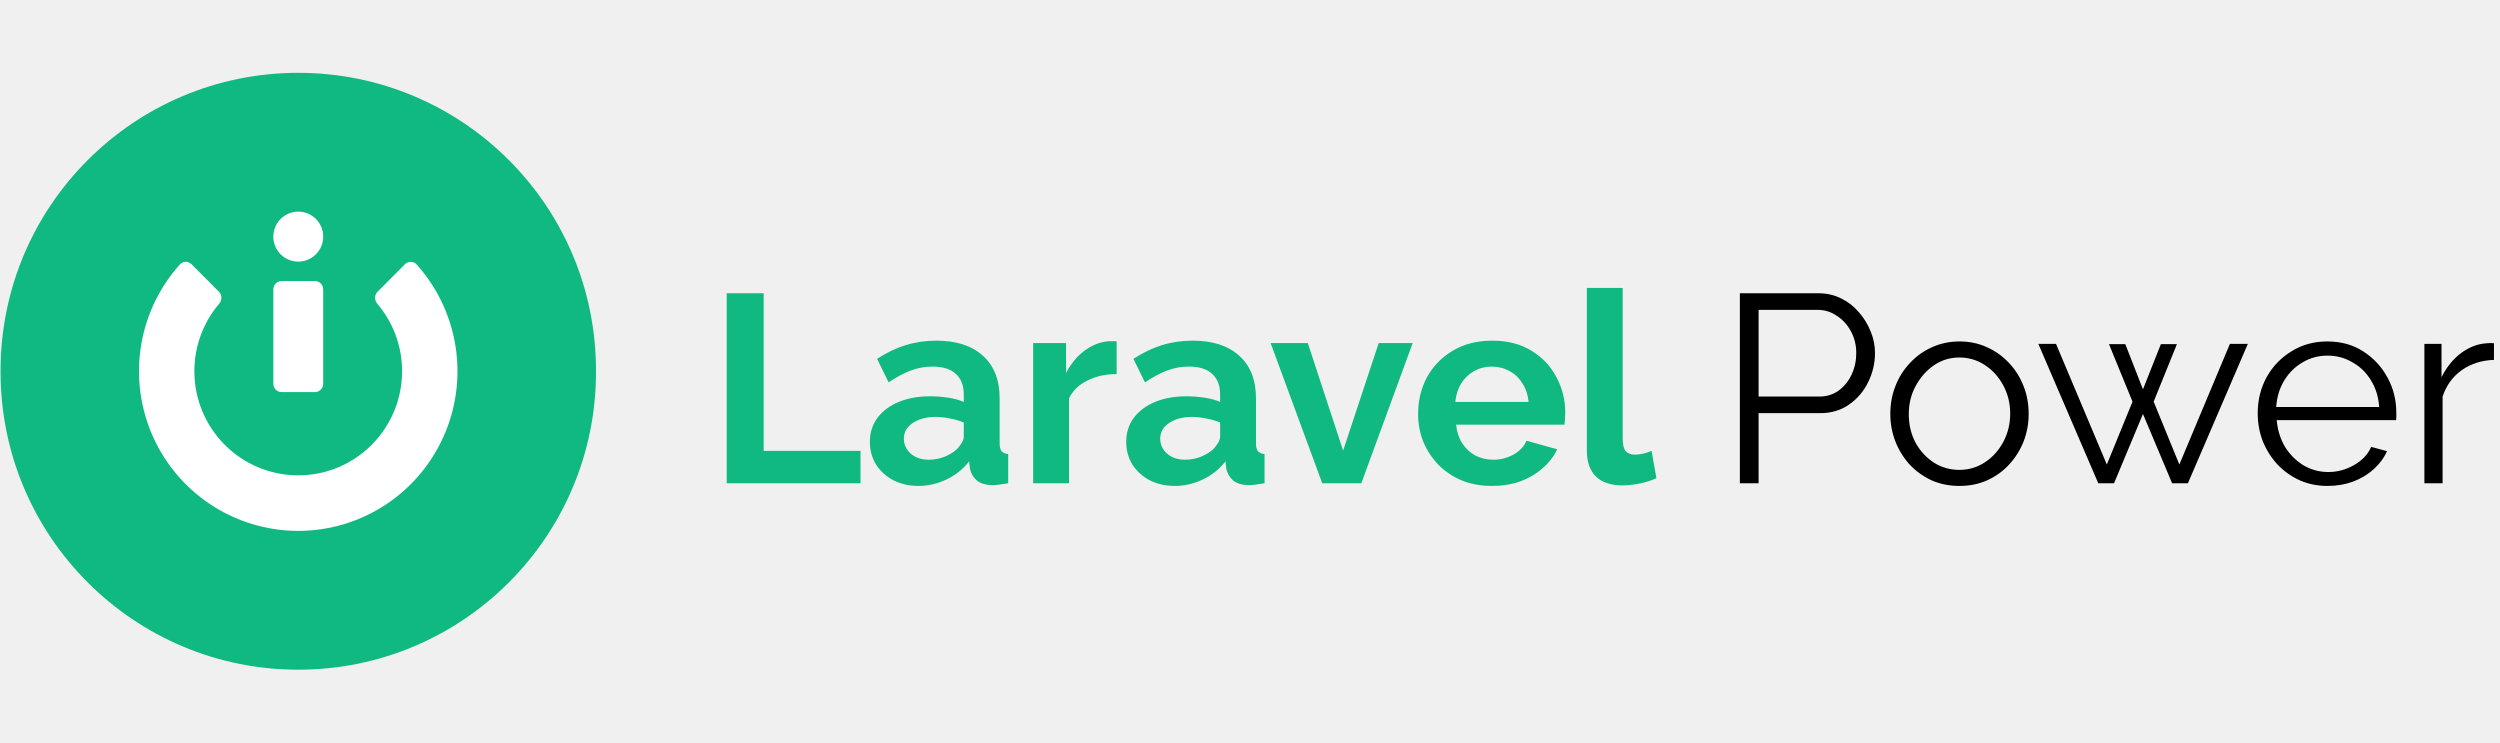
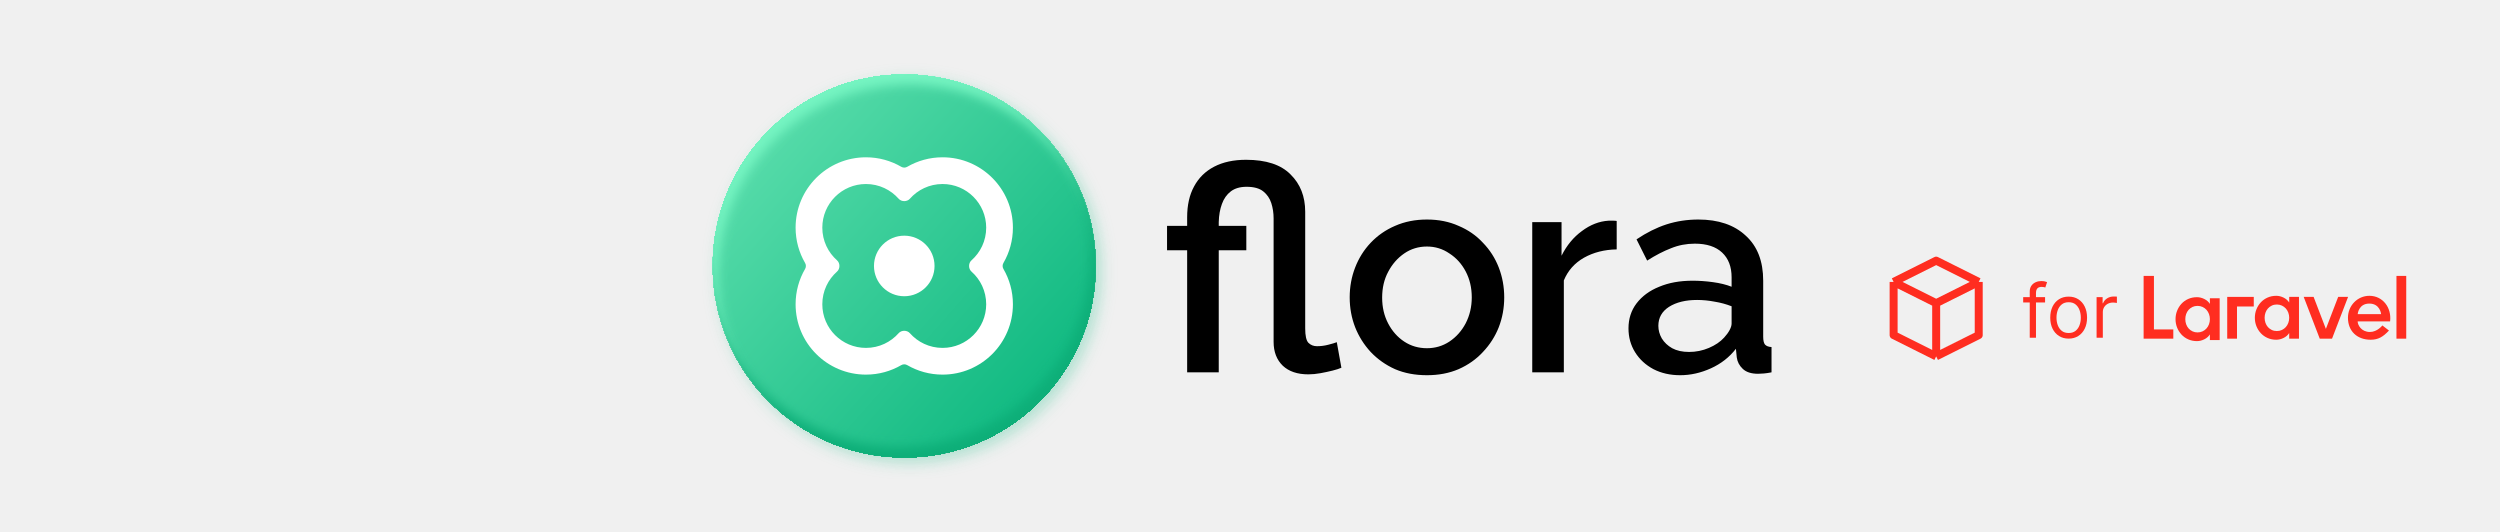
- <svg xmlns="http://www.w3.org/2000/svg" width="367" height="109" viewBox="0 0 367 109" fill="none">
-   <rect x="0.084" y="10.69" width="87.409" height="87.621" rx="43.705" fill="#10B981" />
-   <path fill-rule="evenodd" clip-rule="evenodd" d="M66.709 49.926C65.886 45.782 63.963 41.946 61.153 38.817C60.701 38.314 59.924 38.316 59.447 38.795L55.421 42.83C54.945 43.307 54.95 44.075 55.386 44.588C57.655 47.256 59.025 50.717 59.025 54.498C59.025 62.938 52.199 69.78 43.779 69.78C35.359 69.78 28.533 62.938 28.533 54.498C28.533 50.716 29.904 47.254 32.174 44.586C32.61 44.073 32.614 43.304 32.139 42.828L28.116 38.795C27.638 38.316 26.861 38.314 26.41 38.817C23.599 41.946 21.676 45.782 20.853 49.926C19.951 54.472 20.414 59.184 22.183 63.466C23.953 67.748 26.949 71.408 30.794 73.983C34.638 76.557 39.157 77.932 43.781 77.932C48.405 77.932 52.924 76.557 56.769 73.983C60.613 71.408 63.609 67.748 65.379 63.466C67.148 59.184 67.611 54.472 66.709 49.926Z" fill="white" />
-   <rect x="40.127" y="31.068" width="7.318" height="7.336" rx="3.659" fill="white" />
-   <rect x="40.127" y="41.257" width="7.318" height="16.302" rx="1.221" fill="white" />
-   <path d="M106.682 70.942V43.053H112.103V66.189H126.322V70.942H106.682ZM127.696 64.854C127.696 63.518 128.063 62.353 128.796 61.358C129.555 60.337 130.603 59.551 131.938 59.001C133.274 58.451 134.806 58.176 136.534 58.176C137.398 58.176 138.276 58.242 139.166 58.373C140.056 58.503 140.829 58.713 141.483 59.001V57.901C141.483 56.592 141.091 55.584 140.305 54.877C139.546 54.169 138.407 53.816 136.888 53.816C135.762 53.816 134.688 54.012 133.667 54.405C132.645 54.798 131.572 55.374 130.446 56.133L128.757 52.677C130.118 51.786 131.506 51.119 132.92 50.674C134.361 50.228 135.866 50.006 137.438 50.006C140.371 50.006 142.649 50.739 144.272 52.206C145.922 53.672 146.747 55.767 146.747 58.49V65.05C146.747 65.6 146.839 65.993 147.022 66.228C147.231 66.464 147.559 66.608 148.004 66.661V70.942C147.533 71.021 147.101 71.086 146.708 71.138C146.341 71.191 146.027 71.217 145.765 71.217C144.718 71.217 143.919 70.981 143.369 70.51C142.845 70.039 142.518 69.463 142.387 68.782L142.269 67.721C141.379 68.873 140.266 69.764 138.93 70.392C137.595 71.021 136.233 71.335 134.845 71.335C133.483 71.335 132.253 71.06 131.153 70.51C130.079 69.934 129.228 69.161 128.6 68.192C127.997 67.197 127.696 66.085 127.696 64.854ZM140.501 65.914C140.79 65.6 141.025 65.286 141.208 64.972C141.392 64.657 141.483 64.369 141.483 64.107V62.026C140.855 61.764 140.174 61.567 139.441 61.436C138.708 61.279 138.014 61.201 137.359 61.201C135.997 61.201 134.871 61.502 133.981 62.104C133.117 62.68 132.685 63.453 132.685 64.422C132.685 64.945 132.829 65.443 133.117 65.914C133.405 66.386 133.824 66.765 134.374 67.053C134.924 67.341 135.578 67.486 136.338 67.486C137.123 67.486 137.896 67.341 138.655 67.053C139.415 66.739 140.03 66.359 140.501 65.914ZM163.921 54.916C162.324 54.916 160.896 55.23 159.639 55.859C158.383 56.461 157.479 57.338 156.929 58.49V70.942H151.666V50.359H156.497V54.759C157.23 53.345 158.16 52.232 159.286 51.42C160.412 50.608 161.603 50.163 162.86 50.084C163.149 50.084 163.371 50.084 163.528 50.084C163.685 50.084 163.816 50.097 163.921 50.124V54.916ZM165.327 64.854C165.327 63.518 165.693 62.353 166.427 61.358C167.186 60.337 168.234 59.551 169.569 59.001C170.905 58.451 172.437 58.176 174.165 58.176C175.029 58.176 175.906 58.242 176.797 58.373C177.687 58.503 178.459 58.713 179.114 59.001V57.901C179.114 56.592 178.721 55.584 177.936 54.877C177.176 54.169 176.037 53.816 174.518 53.816C173.392 53.816 172.319 54.012 171.297 54.405C170.276 54.798 169.202 55.374 168.076 56.133L166.387 52.677C167.749 51.786 169.137 51.119 170.551 50.674C171.991 50.228 173.497 50.006 175.068 50.006C178.001 50.006 180.279 50.739 181.903 52.206C183.553 53.672 184.378 55.767 184.378 58.49V65.05C184.378 65.6 184.469 65.993 184.653 66.228C184.862 66.464 185.189 66.608 185.635 66.661V70.942C185.163 71.021 184.731 71.086 184.338 71.138C183.972 71.191 183.658 71.217 183.396 71.217C182.348 71.217 181.55 70.981 181 70.51C180.476 70.039 180.149 69.463 180.018 68.782L179.9 67.721C179.009 68.873 177.896 69.764 176.561 70.392C175.225 71.021 173.864 71.335 172.476 71.335C171.114 71.335 169.883 71.06 168.783 70.51C167.71 69.934 166.859 69.161 166.23 68.192C165.628 67.197 165.327 66.085 165.327 64.854ZM178.132 65.914C178.42 65.6 178.656 65.286 178.839 64.972C179.022 64.657 179.114 64.369 179.114 64.107V62.026C178.486 61.764 177.805 61.567 177.072 61.436C176.338 61.279 175.644 61.201 174.99 61.201C173.628 61.201 172.502 61.502 171.612 62.104C170.747 62.68 170.315 63.453 170.315 64.422C170.315 64.945 170.459 65.443 170.747 65.914C171.036 66.386 171.455 66.765 172.004 67.053C172.554 67.341 173.209 67.486 173.968 67.486C174.754 67.486 175.527 67.341 176.286 67.053C177.045 66.739 177.661 66.359 178.132 65.914ZM194.106 70.942L186.525 50.359H191.985L197.17 66.15L202.394 50.359H207.383L199.841 70.942H194.106ZM219.018 71.335C217.369 71.335 215.876 71.06 214.541 70.51C213.205 69.934 212.066 69.161 211.123 68.192C210.18 67.197 209.447 66.071 208.923 64.814C208.426 63.531 208.177 62.183 208.177 60.769C208.177 58.805 208.609 57.011 209.473 55.387C210.364 53.764 211.621 52.467 213.244 51.498C214.894 50.503 216.832 50.006 219.058 50.006C221.31 50.006 223.235 50.503 224.832 51.498C226.429 52.467 227.647 53.764 228.485 55.387C229.349 56.985 229.781 58.713 229.781 60.572C229.781 60.886 229.768 61.214 229.742 61.554C229.716 61.868 229.69 62.13 229.663 62.34H213.755C213.86 63.387 214.161 64.304 214.658 65.089C215.182 65.875 215.837 66.477 216.622 66.896C217.434 67.289 218.298 67.486 219.215 67.486C220.262 67.486 221.244 67.237 222.161 66.739C223.104 66.215 223.745 65.535 224.086 64.697L228.603 65.954C228.105 67.001 227.385 67.931 226.442 68.743C225.526 69.554 224.439 70.196 223.182 70.667C221.925 71.112 220.537 71.335 219.018 71.335ZM213.637 59.001H224.4C224.295 57.953 223.994 57.05 223.496 56.291C223.025 55.505 222.397 54.903 221.611 54.484C220.825 54.039 219.948 53.816 218.979 53.816C218.036 53.816 217.172 54.039 216.387 54.484C215.627 54.903 214.999 55.505 214.501 56.291C214.03 57.05 213.742 57.953 213.637 59.001ZM232.948 42.268H238.212V64.343C238.212 65.286 238.369 65.927 238.683 66.268C238.998 66.582 239.43 66.739 239.98 66.739C240.399 66.739 240.831 66.687 241.276 66.582C241.721 66.477 242.114 66.346 242.454 66.189L243.161 70.196C242.454 70.536 241.629 70.798 240.687 70.981C239.744 71.165 238.893 71.256 238.133 71.256C236.484 71.256 235.201 70.824 234.284 69.96C233.394 69.07 232.948 67.813 232.948 66.189V42.268Z" fill="#10B981" />
-   <path d="M255.412 70.942V43.053H266.96C268.165 43.053 269.265 43.302 270.26 43.8C271.281 44.297 272.159 44.978 272.892 45.842C273.625 46.68 274.201 47.623 274.62 48.67C275.039 49.692 275.249 50.739 275.249 51.813C275.249 53.331 274.908 54.772 274.227 56.133C273.573 57.469 272.643 58.556 271.438 59.394C270.234 60.232 268.82 60.651 267.196 60.651H258.162V70.942H255.412ZM258.162 58.215H267.078C268.178 58.215 269.134 57.914 269.946 57.312C270.758 56.71 271.386 55.924 271.831 54.955C272.276 53.986 272.499 52.939 272.499 51.813C272.499 50.66 272.237 49.6 271.713 48.631C271.19 47.662 270.496 46.903 269.631 46.353C268.794 45.777 267.864 45.489 266.843 45.489H258.162V58.215ZM287.634 71.335C286.167 71.335 284.806 71.06 283.549 70.51C282.318 69.934 281.244 69.161 280.328 68.192C279.437 67.197 278.743 66.071 278.246 64.814C277.748 63.531 277.499 62.183 277.499 60.769C277.499 59.302 277.748 57.94 278.246 56.684C278.743 55.4 279.45 54.274 280.367 53.305C281.283 52.31 282.357 51.538 283.588 50.988C284.845 50.412 286.207 50.124 287.673 50.124C289.139 50.124 290.488 50.412 291.719 50.988C292.95 51.538 294.023 52.31 294.94 53.305C295.856 54.274 296.563 55.4 297.061 56.684C297.559 57.94 297.807 59.302 297.807 60.769C297.807 62.183 297.559 63.531 297.061 64.814C296.563 66.071 295.856 67.197 294.94 68.192C294.05 69.161 292.976 69.934 291.719 70.51C290.488 71.06 289.126 71.335 287.634 71.335ZM280.21 60.808C280.21 62.327 280.537 63.715 281.192 64.972C281.873 66.202 282.776 67.184 283.902 67.918C285.028 68.625 286.272 68.978 287.634 68.978C288.995 68.978 290.239 68.612 291.365 67.878C292.491 67.145 293.395 66.15 294.076 64.893C294.757 63.61 295.097 62.222 295.097 60.729C295.097 59.211 294.757 57.823 294.076 56.566C293.395 55.309 292.491 54.313 291.365 53.58C290.239 52.847 288.995 52.48 287.634 52.48C286.272 52.48 285.028 52.86 283.902 53.62C282.802 54.379 281.912 55.387 281.231 56.644C280.55 57.875 280.21 59.263 280.21 60.808ZM327.352 50.477H329.984L321.185 70.942H318.867L314.586 60.769L310.343 70.942H308.026L299.227 50.477H301.82L309.283 68.192L313.054 58.962L309.597 50.517H311.993L314.586 57.155L317.218 50.517H319.574L316.157 58.962L319.928 68.192L327.352 50.477ZM341.685 71.335C340.219 71.335 338.857 71.06 337.6 70.51C336.343 69.934 335.256 69.161 334.34 68.192C333.423 67.197 332.703 66.058 332.179 64.775C331.682 63.492 331.433 62.117 331.433 60.651C331.433 58.739 331.865 56.985 332.729 55.387C333.62 53.79 334.837 52.52 336.382 51.577C337.927 50.608 339.682 50.124 341.646 50.124C343.662 50.124 345.417 50.608 346.909 51.577C348.428 52.546 349.62 53.829 350.484 55.426C351.348 56.998 351.78 58.726 351.78 60.611C351.78 60.821 351.78 61.031 351.78 61.24C351.78 61.423 351.767 61.567 351.741 61.672H334.222C334.353 63.139 334.759 64.448 335.44 65.6C336.147 66.726 337.05 67.629 338.15 68.31C339.276 68.965 340.494 69.292 341.803 69.292C343.138 69.292 344.395 68.952 345.574 68.271C346.778 67.59 347.616 66.7 348.088 65.6L350.405 66.228C349.986 67.197 349.345 68.075 348.481 68.86C347.616 69.646 346.595 70.261 345.417 70.707C344.264 71.125 343.021 71.335 341.685 71.335ZM334.143 59.747H349.266C349.161 58.255 348.755 56.945 348.048 55.819C347.368 54.693 346.464 53.816 345.338 53.188C344.238 52.533 343.021 52.206 341.685 52.206C340.35 52.206 339.132 52.533 338.032 53.188C336.932 53.816 336.029 54.706 335.322 55.859C334.641 56.985 334.248 58.281 334.143 59.747ZM366.114 52.834C364.333 52.886 362.762 53.384 361.4 54.327C360.065 55.269 359.122 56.566 358.572 58.215V70.942H355.901V50.477H358.415V55.387C359.122 53.947 360.052 52.782 361.204 51.891C362.382 51.001 363.626 50.503 364.936 50.399C365.197 50.372 365.42 50.359 365.603 50.359C365.813 50.359 365.983 50.372 366.114 50.399V52.834Z" fill="black" />
+ <svg xmlns="http://www.w3.org/2000/svg" width="470" height="100" viewBox="0 0 470 100" fill="none">
+   <path d="M245.972 70.378C243.92 70.378 242.318 69.838 241.166 68.758C240.014 67.642 239.438 66.148 239.438 64.276V41.056C239.438 40.048 239.294 39.094 239.006 38.194C238.718 37.294 238.214 36.556 237.494 35.98C236.774 35.404 235.73 35.116 234.362 35.116C233.138 35.116 232.148 35.404 231.392 35.98C230.636 36.556 230.078 37.348 229.718 38.356C229.358 39.328 229.16 40.462 229.124 41.758V42.46H234.308V47.05H229.124V70H223.184V47.05H219.404V42.46H223.184V40.84C223.184 38.572 223.616 36.646 224.48 35.062C225.344 33.442 226.604 32.2 228.26 31.336C229.916 30.472 231.914 30.04 234.254 30.04C238.034 30.04 240.824 30.958 242.624 32.794C244.46 34.594 245.378 36.934 245.378 39.814V61.738C245.378 63.106 245.576 64.006 245.972 64.438C246.404 64.87 246.944 65.086 247.592 65.086C248.312 65.086 249.014 64.996 249.698 64.816C250.418 64.636 250.958 64.474 251.318 64.33L252.182 69.136C251.786 69.316 251.228 69.496 250.508 69.676C249.788 69.856 249.032 70.018 248.24 70.162C247.448 70.306 246.692 70.378 245.972 70.378ZM268.268 70.54C266.036 70.54 264.038 70.162 262.274 69.406C260.51 68.614 258.98 67.534 257.684 66.166C256.424 64.798 255.452 63.25 254.768 61.522C254.084 59.758 253.742 57.886 253.742 55.906C253.742 53.926 254.084 52.054 254.768 50.29C255.452 48.526 256.424 46.978 257.684 45.646C258.98 44.278 260.51 43.216 262.274 42.46C264.074 41.668 266.072 41.272 268.268 41.272C270.464 41.272 272.444 41.668 274.208 42.46C276.008 43.216 277.538 44.278 278.798 45.646C280.094 46.978 281.084 48.526 281.768 50.29C282.452 52.054 282.794 53.926 282.794 55.906C282.794 57.886 282.452 59.758 281.768 61.522C281.084 63.25 280.094 64.798 278.798 66.166C277.538 67.534 276.008 68.614 274.208 69.406C272.444 70.162 270.464 70.54 268.268 70.54ZM259.844 55.96C259.844 57.76 260.222 59.38 260.978 60.82C261.734 62.26 262.742 63.394 264.002 64.222C265.262 65.05 266.684 65.464 268.268 65.464C269.816 65.464 271.22 65.05 272.48 64.222C273.776 63.358 274.802 62.206 275.558 60.766C276.314 59.29 276.692 57.67 276.692 55.906C276.692 54.106 276.314 52.486 275.558 51.046C274.802 49.606 273.776 48.472 272.48 47.644C271.22 46.78 269.816 46.348 268.268 46.348C266.684 46.348 265.262 46.78 264.002 47.644C262.742 48.508 261.734 49.66 260.978 51.1C260.222 52.504 259.844 54.124 259.844 55.96ZM303.938 46.888C301.634 46.924 299.582 47.446 297.782 48.454C296.018 49.462 294.758 50.884 294.002 52.72V70H288.062V41.758H293.57V48.076C294.542 46.132 295.82 44.584 297.404 43.432C298.988 42.244 300.662 41.596 302.426 41.488C302.786 41.488 303.074 41.488 303.29 41.488C303.542 41.488 303.758 41.506 303.938 41.542V46.888ZM306.155 61.738C306.155 59.938 306.659 58.372 307.667 57.04C308.711 55.672 310.133 54.628 311.933 53.908C313.733 53.152 315.821 52.774 318.197 52.774C319.457 52.774 320.735 52.864 322.031 53.044C323.363 53.224 324.533 53.512 325.541 53.908V52.126C325.541 50.146 324.947 48.598 323.759 47.482C322.571 46.366 320.861 45.808 318.629 45.808C317.045 45.808 315.551 46.096 314.147 46.672C312.743 47.212 311.249 47.986 309.665 48.994L307.667 44.998C309.539 43.738 311.411 42.802 313.283 42.19C315.191 41.578 317.189 41.272 319.277 41.272C323.057 41.272 326.027 42.28 328.187 44.296C330.383 46.276 331.481 49.102 331.481 52.774V63.304C331.481 63.988 331.589 64.474 331.805 64.762C332.057 65.05 332.471 65.212 333.047 65.248V70C332.507 70.108 332.021 70.18 331.589 70.216C331.157 70.252 330.797 70.27 330.509 70.27C329.249 70.27 328.295 69.964 327.647 69.352C326.999 68.74 326.621 68.02 326.513 67.192L326.351 65.572C325.127 67.156 323.561 68.38 321.653 69.244C319.745 70.108 317.819 70.54 315.875 70.54C314.003 70.54 312.329 70.162 310.853 69.406C309.377 68.614 308.225 67.552 307.397 66.22C306.569 64.888 306.155 63.394 306.155 61.738ZM324.137 63.466C324.569 62.998 324.911 62.53 325.163 62.062C325.415 61.594 325.541 61.18 325.541 60.82V57.58C324.533 57.184 323.471 56.896 322.355 56.716C321.239 56.5 320.141 56.392 319.061 56.392C316.901 56.392 315.137 56.824 313.769 57.688C312.437 58.552 311.771 59.74 311.771 61.252C311.771 62.08 311.987 62.872 312.419 63.628C312.887 64.384 313.535 64.996 314.363 65.464C315.227 65.932 316.289 66.166 317.549 66.166C318.845 66.166 320.087 65.914 321.275 65.41C322.463 64.906 323.417 64.258 324.137 63.466Z" fill="black" />
+   <g filter="url(#filter0_ddii_3740_26942)">
+     <rect x="134" y="14" width="72" height="72" rx="36" fill="url(#paint0_linear_3740_26942)" />
+     <path d="M171.052 51.766C170.527 52.361 169.473 52.361 168.948 51.766C168.724 51.514 168.486 51.276 168.234 51.053C167.639 50.527 167.639 49.473 168.234 48.948C168.486 48.724 168.724 48.486 168.948 48.234C169.473 47.639 170.527 47.639 171.052 48.234C171.276 48.486 171.514 48.724 171.766 48.948C172.361 49.473 172.361 50.527 171.766 51.053C171.514 51.276 171.276 51.514 171.052 51.766Z" fill="white" />
+     <path fill-rule="evenodd" clip-rule="evenodd" d="M188.641 50.556C188.441 50.213 188.441 49.787 188.641 49.444C189.777 47.492 190.428 45.222 190.428 42.8C190.428 35.495 184.506 29.572 177.2 29.572C174.778 29.572 172.509 30.223 170.556 31.359C170.213 31.559 169.787 31.559 169.444 31.359C167.491 30.223 165.222 29.572 162.8 29.572C155.494 29.572 149.572 35.495 149.572 42.8C149.572 45.222 150.223 47.492 151.359 49.444C151.559 49.787 151.559 50.213 151.359 50.556C150.223 52.509 149.572 54.778 149.572 57.2C149.572 64.506 155.494 70.428 162.8 70.428C165.222 70.428 167.491 69.777 169.444 68.641C169.787 68.441 170.213 68.441 170.556 68.641C172.509 69.777 174.778 70.428 177.2 70.428C184.506 70.428 190.428 64.506 190.428 57.2C190.428 54.778 189.777 52.509 188.641 50.556ZM171.052 62.634C170.527 62.039 169.473 62.039 168.948 62.634C168.204 63.474 167.291 64.161 166.262 64.641C165.21 65.131 164.037 65.405 162.8 65.405C158.269 65.405 154.595 61.731 154.595 57.2C154.595 55.963 154.869 54.79 155.359 53.738C155.839 52.709 156.526 51.796 157.366 51.053C157.961 50.527 157.961 49.473 157.366 48.948C156.526 48.204 155.839 47.291 155.359 46.262C154.869 45.21 154.595 44.037 154.595 42.8C154.595 38.269 158.269 34.595 162.8 34.595C164.037 34.595 165.21 34.869 166.262 35.359C167.291 35.839 168.204 36.526 168.948 37.366C169.473 37.961 170.527 37.961 171.052 37.366C171.796 36.526 172.709 35.839 173.738 35.359C174.79 34.869 175.963 34.595 177.2 34.595C181.731 34.595 185.405 38.269 185.405 42.8C185.405 44.037 185.131 45.21 184.641 46.262C184.161 47.291 183.474 48.204 182.634 48.948C182.039 49.473 182.039 50.527 182.634 51.053C183.474 51.796 184.161 52.709 184.641 53.738C185.131 54.79 185.405 55.963 185.405 57.2C185.405 61.731 181.731 65.405 177.2 65.405C175.963 65.405 174.79 65.131 173.738 64.641C172.709 64.161 171.796 63.474 171.052 62.634Z" fill="white" />
+     <circle cx="170" cy="50" r="5.693" fill="white" />
+   </g>
+   <path d="M372 53L364 49L356 53M372 53L364 57M372 53V63L364 67M364 57L356 53M364 57V67M356 53V63L364 67" stroke="#FF2D20" stroke-width="1.5" stroke-linejoin="round" />
+   <path d="M384.474 55.864V56.858H380.358V55.864H384.474ZM381.591 63.5V54.81C381.591 54.372 381.694 54.008 381.899 53.716C382.105 53.424 382.371 53.206 382.7 53.06C383.028 52.914 383.374 52.841 383.739 52.841C384.027 52.841 384.262 52.864 384.445 52.91C384.627 52.957 384.763 53 384.852 53.04L384.514 54.054C384.455 54.034 384.372 54.009 384.266 53.979C384.163 53.95 384.027 53.935 383.858 53.935C383.47 53.935 383.19 54.032 383.018 54.228C382.849 54.423 382.764 54.71 382.764 55.088V63.5H381.591ZM388.907 63.659C388.217 63.659 387.612 63.495 387.092 63.167C386.575 62.839 386.171 62.38 385.879 61.79C385.591 61.2 385.446 60.51 385.446 59.722C385.446 58.926 385.591 58.232 385.879 57.639C386.171 57.045 386.575 56.584 387.092 56.256C387.612 55.928 388.217 55.764 388.907 55.764C389.596 55.764 390.199 55.928 390.716 56.256C391.237 56.584 391.641 57.045 391.929 57.639C392.221 58.232 392.367 58.926 392.367 59.722C392.367 60.51 392.221 61.2 391.929 61.79C391.641 62.38 391.237 62.839 390.716 63.167C390.199 63.495 389.596 63.659 388.907 63.659ZM388.907 62.605C389.43 62.605 389.861 62.471 390.199 62.202C390.537 61.934 390.788 61.581 390.95 61.144C391.112 60.706 391.194 60.232 391.194 59.722C391.194 59.211 391.112 58.736 390.95 58.295C390.788 57.854 390.537 57.498 390.199 57.226C389.861 56.954 389.43 56.818 388.907 56.818C388.383 56.818 387.952 56.954 387.614 57.226C387.276 57.498 387.026 57.854 386.863 58.295C386.701 58.736 386.62 59.211 386.62 59.722C386.62 60.232 386.701 60.706 386.863 61.144C387.026 61.581 387.276 61.934 387.614 62.202C387.952 62.471 388.383 62.605 388.907 62.605ZM394.158 63.5V55.864H395.291V57.017H395.371C395.51 56.639 395.762 56.333 396.127 56.097C396.491 55.862 396.902 55.744 397.36 55.744C397.446 55.744 397.553 55.746 397.683 55.749C397.812 55.753 397.91 55.758 397.976 55.764V56.957C397.936 56.947 397.845 56.932 397.703 56.913C397.563 56.889 397.416 56.878 397.26 56.878C396.889 56.878 396.557 56.956 396.266 57.111C395.977 57.264 395.749 57.476 395.58 57.748C395.414 58.016 395.331 58.323 395.331 58.668V63.5H394.158Z" fill="#FF2D20" />
+   <path d="M404.939 51.871H403V63.669H408.582V61.933H404.939V51.871Z" fill="#FF2D20" />
+   <path d="M415.459 57.135C415.212 56.742 414.86 56.433 414.405 56.208C413.95 55.983 413.492 55.871 413.031 55.871C412.435 55.871 411.889 55.981 411.395 56.2C410.9 56.419 410.476 56.72 410.121 57.102C409.767 57.484 409.492 57.925 409.295 58.424C409.098 58.925 409 59.45 409 60C409 60.562 409.098 61.09 409.295 61.585C409.492 62.079 409.767 62.517 410.121 62.899C410.476 63.281 410.9 63.582 411.395 63.801C411.889 64.02 412.435 64.13 413.031 64.13C413.492 64.13 413.95 64.017 414.405 63.793C414.86 63.568 415.212 63.259 415.459 62.866V63.927H417.297V56.073H415.459V57.135ZM415.29 60.961C415.178 61.264 415.021 61.529 414.818 61.753C414.616 61.978 414.371 62.158 414.085 62.292C413.798 62.427 413.48 62.495 413.132 62.495C412.783 62.495 412.468 62.427 412.187 62.292C411.906 62.158 411.665 61.978 411.462 61.753C411.26 61.529 411.105 61.264 410.998 60.961C410.891 60.658 410.838 60.337 410.838 60C410.838 59.663 410.891 59.343 410.998 59.04C411.105 58.736 411.26 58.472 411.462 58.248C411.665 58.023 411.906 57.843 412.187 57.708C412.468 57.573 412.783 57.506 413.132 57.506C413.48 57.506 413.798 57.573 414.085 57.708C414.371 57.843 414.616 58.023 414.818 58.248C415.021 58.472 415.178 58.736 415.29 59.04C415.403 59.343 415.459 59.663 415.459 60C415.459 60.337 415.403 60.658 415.29 60.961Z" fill="#FF2D20" />
+   <path d="M430.37 56.877C430.123 56.483 429.771 56.174 429.316 55.95C428.861 55.725 428.403 55.612 427.942 55.612C427.346 55.612 426.8 55.722 426.306 55.941C425.811 56.16 425.387 56.461 425.033 56.843C424.678 57.225 424.403 57.666 424.206 58.166C424.009 58.666 423.911 59.191 423.911 59.742C423.911 60.304 424.009 60.832 424.206 61.326C424.403 61.821 424.678 62.259 425.033 62.641C425.387 63.023 425.811 63.323 426.306 63.542C426.8 63.761 427.346 63.871 427.942 63.871C428.403 63.871 428.861 63.758 429.316 63.534C429.771 63.309 430.123 63 430.37 62.607V63.669H432.208V55.815H430.37V56.877ZM430.201 60.702C430.089 61.006 429.932 61.27 429.729 61.495C429.527 61.719 429.282 61.899 428.996 62.034C428.709 62.169 428.391 62.236 428.043 62.236C427.694 62.236 427.379 62.169 427.098 62.034C426.817 61.899 426.576 61.719 426.373 61.495C426.171 61.27 426.016 61.006 425.909 60.702C425.802 60.399 425.749 60.079 425.749 59.742C425.749 59.405 425.802 59.084 425.909 58.781C426.016 58.478 426.171 58.214 426.373 57.989C426.576 57.764 426.817 57.584 427.098 57.45C427.379 57.315 427.694 57.247 428.043 57.247C428.391 57.247 428.709 57.315 428.996 57.45C429.282 57.584 429.527 57.764 429.729 57.989C429.932 58.214 430.089 58.478 430.201 58.781C430.314 59.084 430.37 59.405 430.37 59.742C430.37 60.079 430.314 60.399 430.201 60.702Z" fill="#FF2D20" />
+   <path d="M452.373 51.871H450.535V63.669H452.373V51.871Z" fill="#FF2D20" />
+   <path d="M418.717 63.669H420.555V57.622H423.709V55.815H418.717V63.669Z" fill="#FF2D20" />
+   <path d="M439.578 55.815L437.267 61.829L434.957 55.815H433.095L436.112 63.669H438.422L441.44 55.815H439.578Z" fill="#FF2D20" />
+   <path d="M445.448 55.612C443.197 55.612 441.416 57.461 441.416 59.742C441.416 62.262 443.14 63.87 445.684 63.87C447.108 63.87 448.017 63.327 449.127 62.142L447.885 61.181C447.885 61.182 446.948 62.411 445.549 62.411C443.924 62.411 443.24 61.102 443.24 60.424H449.338C449.658 57.829 447.951 55.612 445.448 55.612ZM443.244 59.059C443.259 58.908 443.47 57.072 445.434 57.072C447.397 57.072 447.636 58.907 447.65 59.059H443.244Z" fill="#FF2D20" />
+   <defs>
+     <filter id="filter0_ddii_3740_26942" x="132" y="12" width="78" height="78" filterUnits="userSpaceOnUse" color-interpolation-filters="sRGB">
+       <feFlood flood-opacity="0" result="BackgroundImageFix" />
+       <feColorMatrix in="SourceAlpha" type="matrix" values="0 0 0 0 0 0 0 0 0 0 0 0 0 0 0 0 0 0 127 0" result="hardAlpha" />
+       <feOffset dx="1" dy="1" />
+       <feGaussianBlur stdDeviation="1" />
+       <feColorMatrix type="matrix" values="0 0 0 0 0.102 0 0 0 0 0.749 0 0 0 0 0.529 0 0 0 0.1 0" />
+       <feBlend mode="normal" in2="BackgroundImageFix" result="effect1_dropShadow_3740_26942" />
+       <feColorMatrix in="SourceAlpha" type="matrix" values="0 0 0 0 0 0 0 0 0 0 0 0 0 0 0 0 0 0 127 0" result="hardAlpha" />
+       <feOffset dx="1" dy="1" />
+       <feGaussianBlur stdDeviation="1.5" />
+       <feColorMatrix type="matrix" values="0 0 0 0 0.094 0 0 0 0 0.741 0 0 0 0 0.525 0 0 0 0.2 0" />
+       <feBlend mode="normal" in2="effect1_dropShadow_3740_26942" result="effect2_dropShadow_3740_26942" />
+       <feBlend mode="normal" in="SourceGraphic" in2="effect2_dropShadow_3740_26942" result="shape" />
+       <feColorMatrix in="SourceAlpha" type="matrix" values="0 0 0 0 0 0 0 0 0 0 0 0 0 0 0 0 0 0 127 0" result="hardAlpha" />
+       <feOffset dx="1" dy="2" />
+       <feGaussianBlur stdDeviation="1" />
+       <feComposite in2="hardAlpha" operator="arithmetic" k2="-1" k3="1" />
+       <feColorMatrix type="matrix" values="0 0 0 0 0.459 0 0 0 0 0.958 0 0 0 0 0.76 0 0 0 1 0" />
+       <feBlend mode="normal" in2="shape" result="effect3_innerShadow_3740_26942" />
+       <feColorMatrix in="SourceAlpha" type="matrix" values="0 0 0 0 0 0 0 0 0 0 0 0 0 0 0 0 0 0 127 0" result="hardAlpha" />
+       <feOffset dx="-1" dy="-2" />
+       <feGaussianBlur stdDeviation="1" />
+       <feComposite in2="hardAlpha" operator="arithmetic" k2="-1" k3="1" />
+       <feColorMatrix type="matrix" values="0 0 0 0 0.051 0 0 0 0 0.683 0 0 0 0 0.47 0 0 0 1 0" />
+       <feBlend mode="normal" in2="effect3_innerShadow_3740_26942" result="effect4_innerShadow_3740_26942" />
+     </filter>
+     <linearGradient id="paint0_linear_3740_26942" x1="200.5" y1="70.5" x2="128" y2="6.5" gradientUnits="userSpaceOnUse">
+       <stop stop-color="#10B981" />
+       <stop offset="1" stop-color="#6EE7B7" />
+     </linearGradient>
+   </defs>
</svg>
